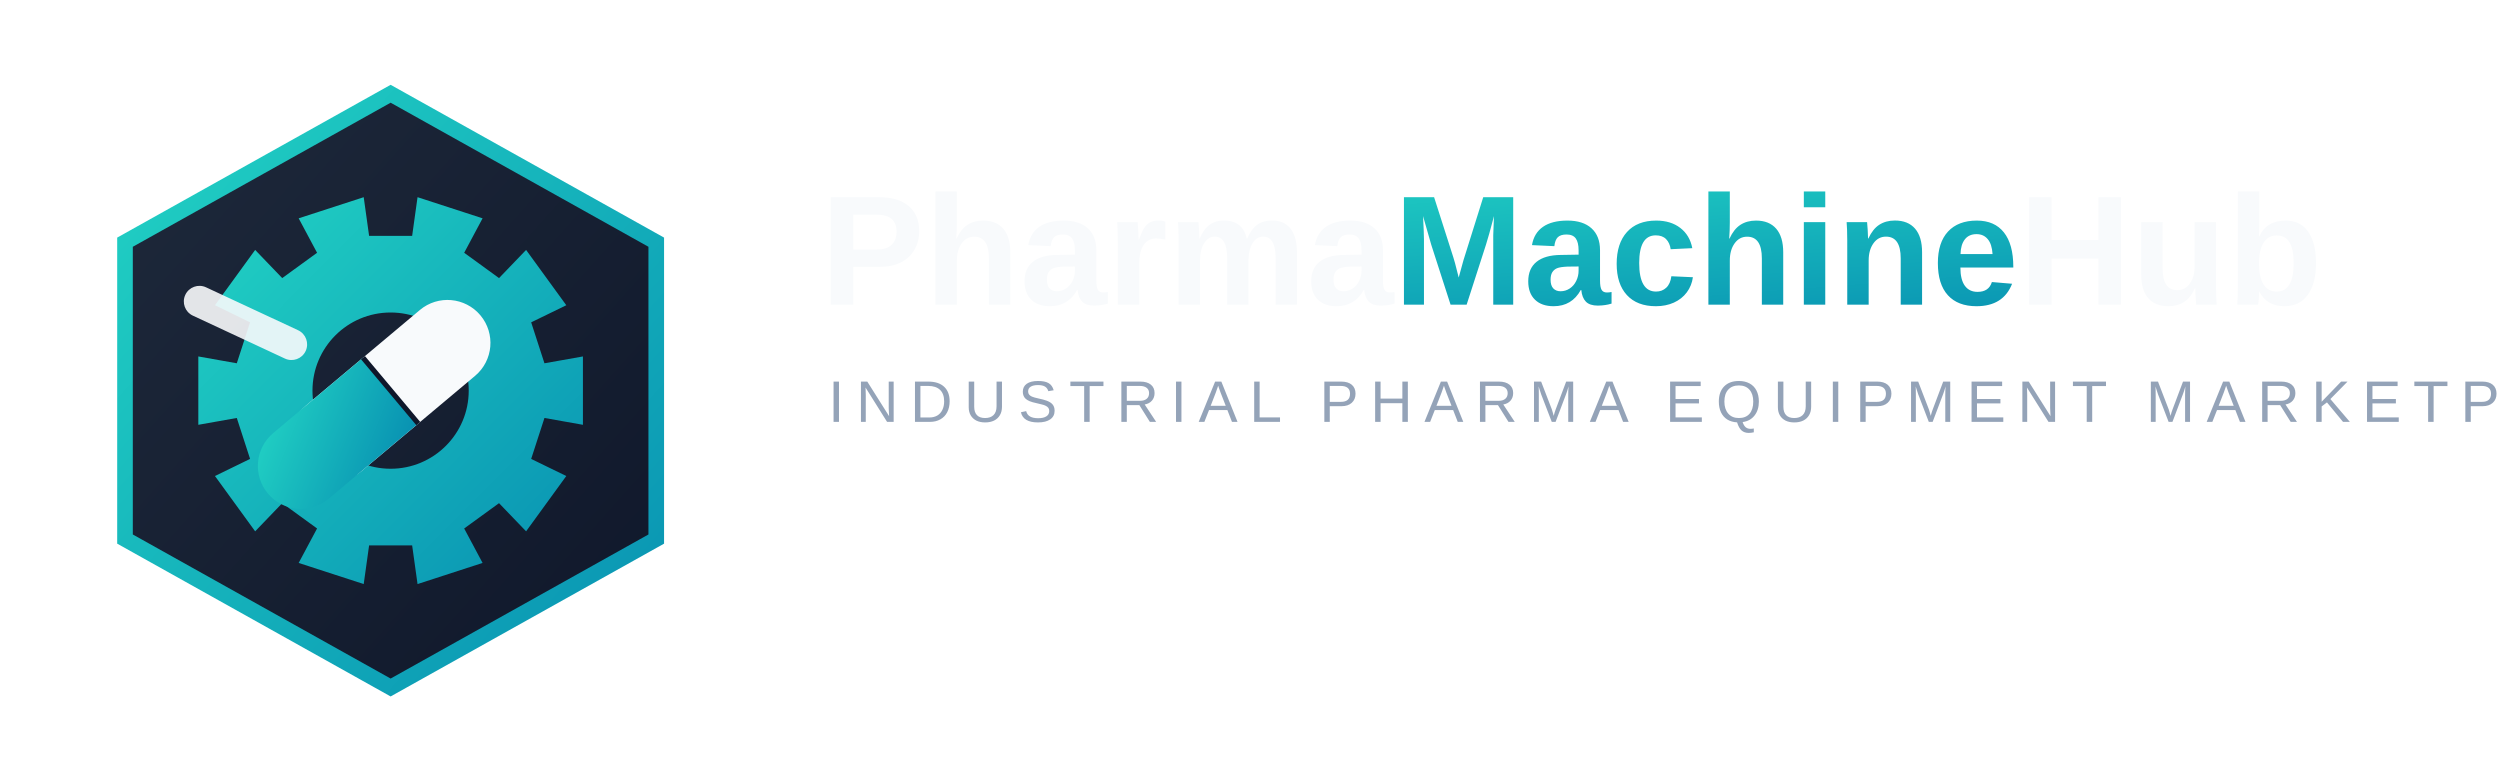
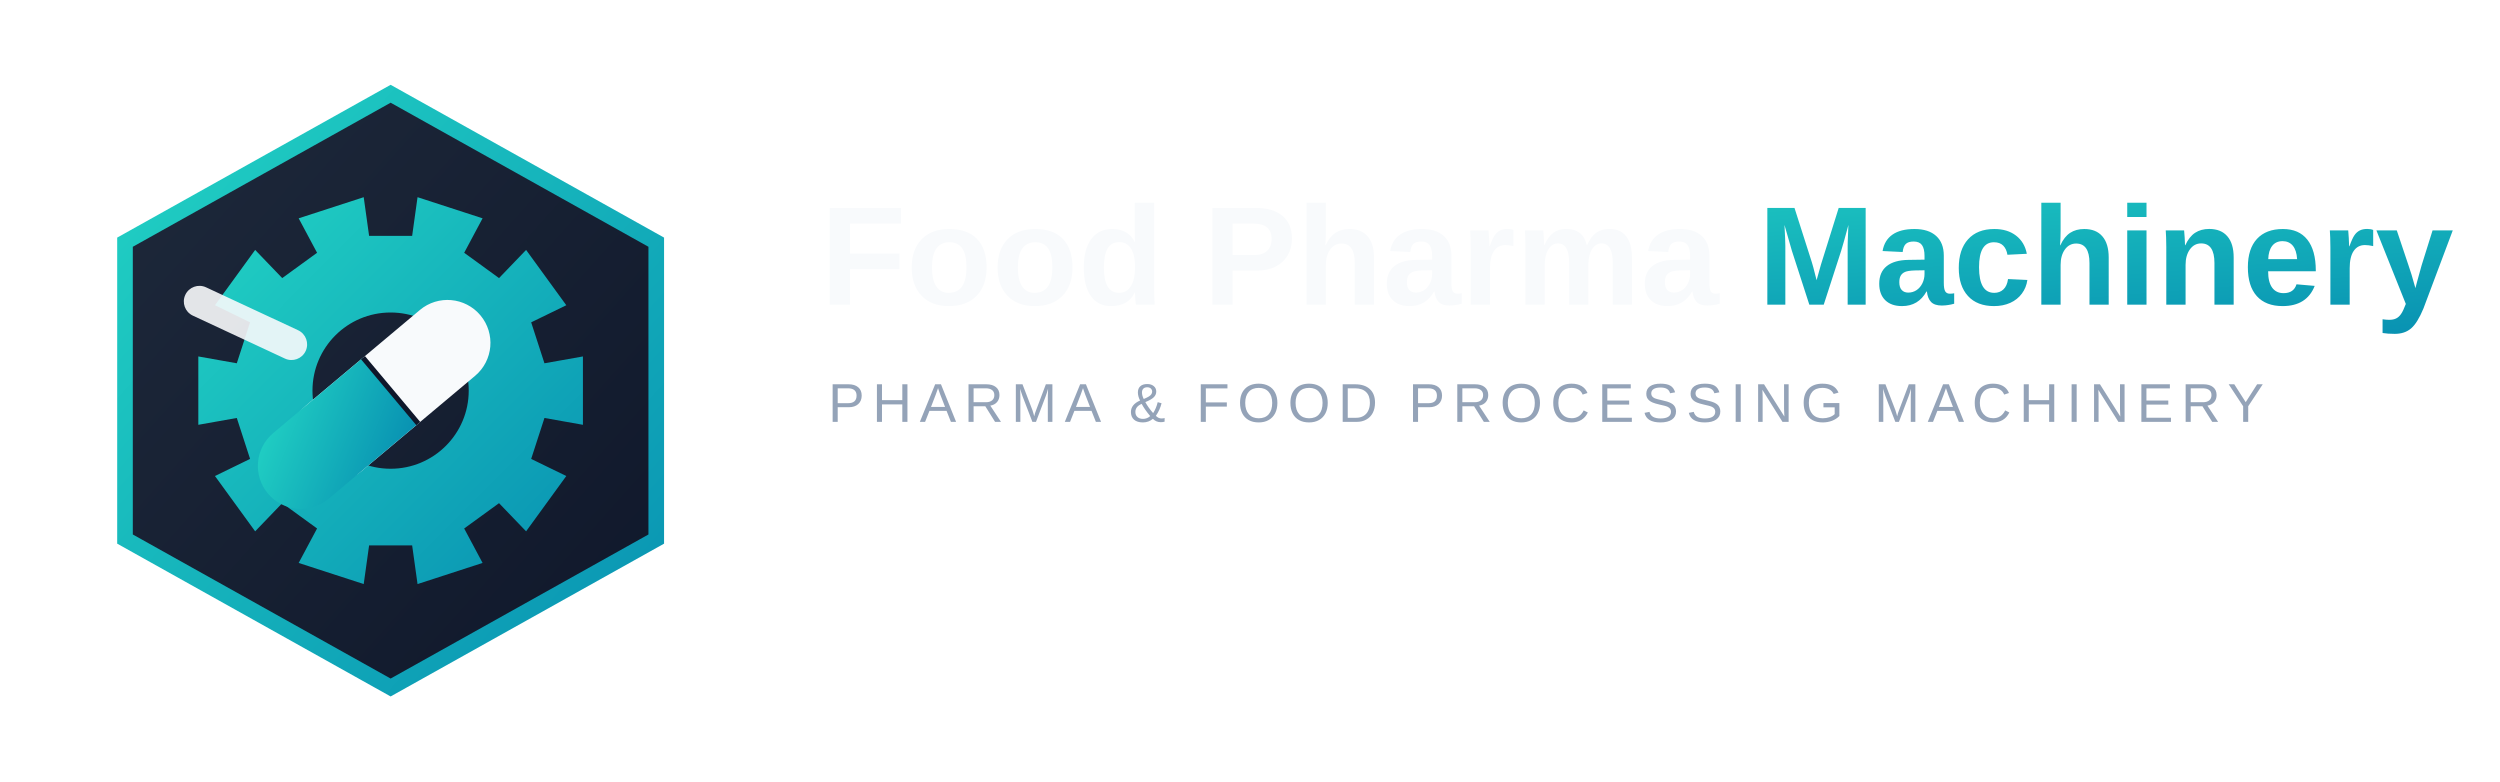
<svg xmlns="http://www.w3.org/2000/svg" viewBox="0 0 640 200">
  <defs>
    <linearGradient id="pmhGrad" x1="0%" y1="0%" x2="100%" y2="100%">
      <stop offset="0%" stop-color="#22D3C4" />
      <stop offset="100%" stop-color="#0891B2" />
    </linearGradient>
    <linearGradient id="pmhDark" x1="0%" y1="0%" x2="100%" y2="100%">
      <stop offset="0%" stop-color="#1E293B" />
      <stop offset="100%" stop-color="#0F172A" />
    </linearGradient>
  </defs>
  <g transform="translate(20,20)">
    <polygon points="80,4 148,42 148,118 80,156 12,118 12,42" fill="url(#pmhDark)" stroke="url(#pmhGrad)" stroke-width="4" />
    <path fill-rule="evenodd" fill="url(#pmhGrad)" d="M 129.23,71.25 L 129.23,88.75 L 119.38,87.00 L 115.98,97.48 L 124.97,101.86 L 114.68,116.02 L 107.75,108.81 L 98.83,115.29 L 103.54,124.11 L 86.89,129.52 L 85.51,119.62 L 74.49,119.62 L 73.11,129.52 L 56.46,124.11 L 61.17,115.29 L 52.25,108.81 L 45.32,116.02 L 35.03,101.86 L 44.02,97.48 L 40.62,87.00 L 30.77,88.75 L 30.77,71.25 L 40.62,73.00 L 44.02,62.52 L 35.03,58.14 L 45.32,43.98 L 52.25,51.19 L 61.17,44.71 L 56.46,35.89 L 73.11,30.48 L 74.49,40.38 L 85.51,40.38 L 86.89,30.48 L 103.54,35.89 L 98.83,44.71 L 107.75,51.19 L 114.68,43.98 L 124.97,58.14 L 115.98,62.52 L 119.38,73.00 Z          M 80,60 A 20,20 0 1 1 79.99,60 Z" />
    <g transform="translate(80,80) rotate(25)" opacity="0.9">
      <rect x="-58" y="-4" width="34" height="8" rx="4" fill="#F8FAFC" />
      <path d="M -58 -9 a 9 9 0 1 0 0 18 a 5 5 0 0 1 0 -18 Z" fill="#F8FAFC" />
    </g>
    <g transform="translate(80,80) rotate(-40)">
      <rect x="-30" y="-11" width="60" height="22" rx="11" fill="#F8FAFC" />
      <path d="M -30 -11 H 0 V 11 H -30 A 11 11 0 0 1 -30 -11 Z" fill="url(#pmhGrad)" />
      <line x1="0" y1="-11" x2="0" y2="11" stroke="#0F172A" stroke-width="1.3" />
    </g>
  </g>
  <g transform="translate(210,78)" font-family="Arial, Helvetica, sans-serif">
-     <text x="0" y="0" font-size="40" font-weight="700" fill="#F8FAFC">Pharma<tspan fill="url(#pmhGrad)">Machine</tspan>Hub</text>
-     <text x="2" y="30" font-size="15" letter-spacing="3" fill="#94A3B8">INDUSTRIAL PHARMA EQUIPMENT MARKETPLACE</text>
+     <text x="0" y="0" font-size="36" font-weight="700" fill="#F8FAFC" textLength="415" lengthAdjust="spacingAndGlyphs">Food Pharma <tspan fill="url(#pmhGrad)">Machinery</tspan>
+     </text>
+     <text x="2" y="30" font-size="14" letter-spacing="2" fill="#94A3B8" textLength="410" lengthAdjust="spacingAndGlyphs">PHARMA &amp; FOOD PROCESSING MACHINERY</text>
  </g>
</svg>
